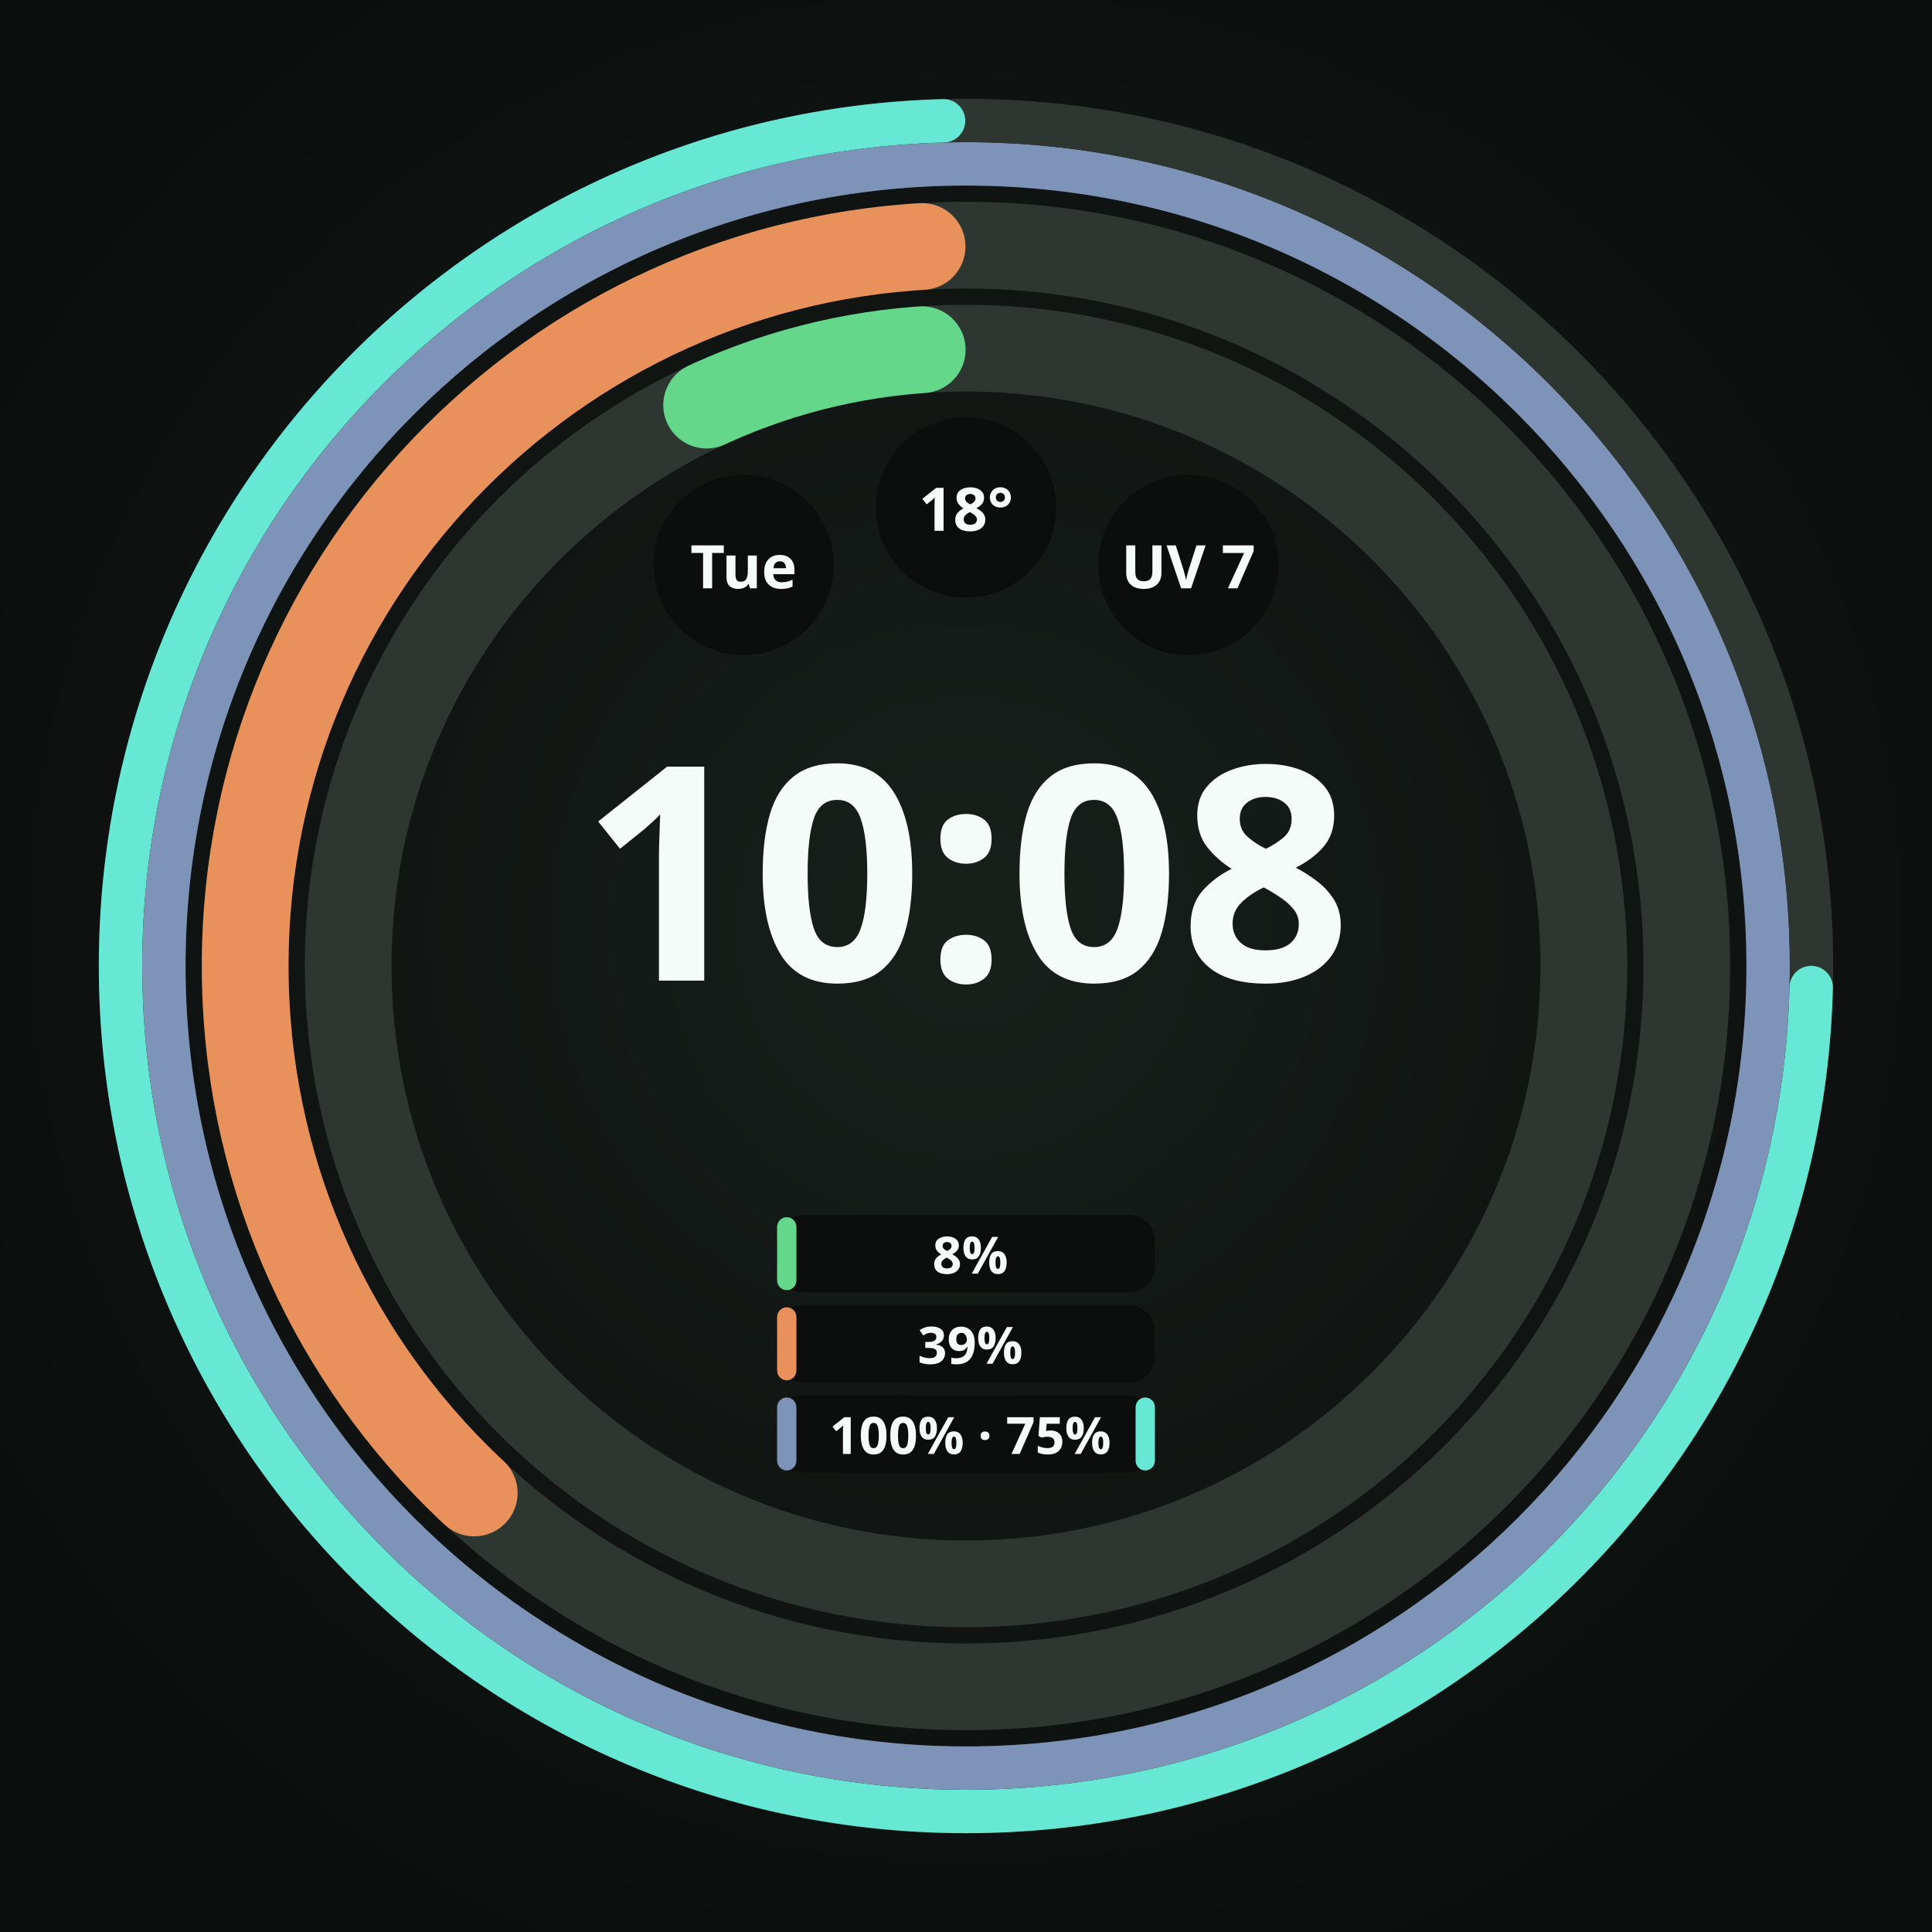
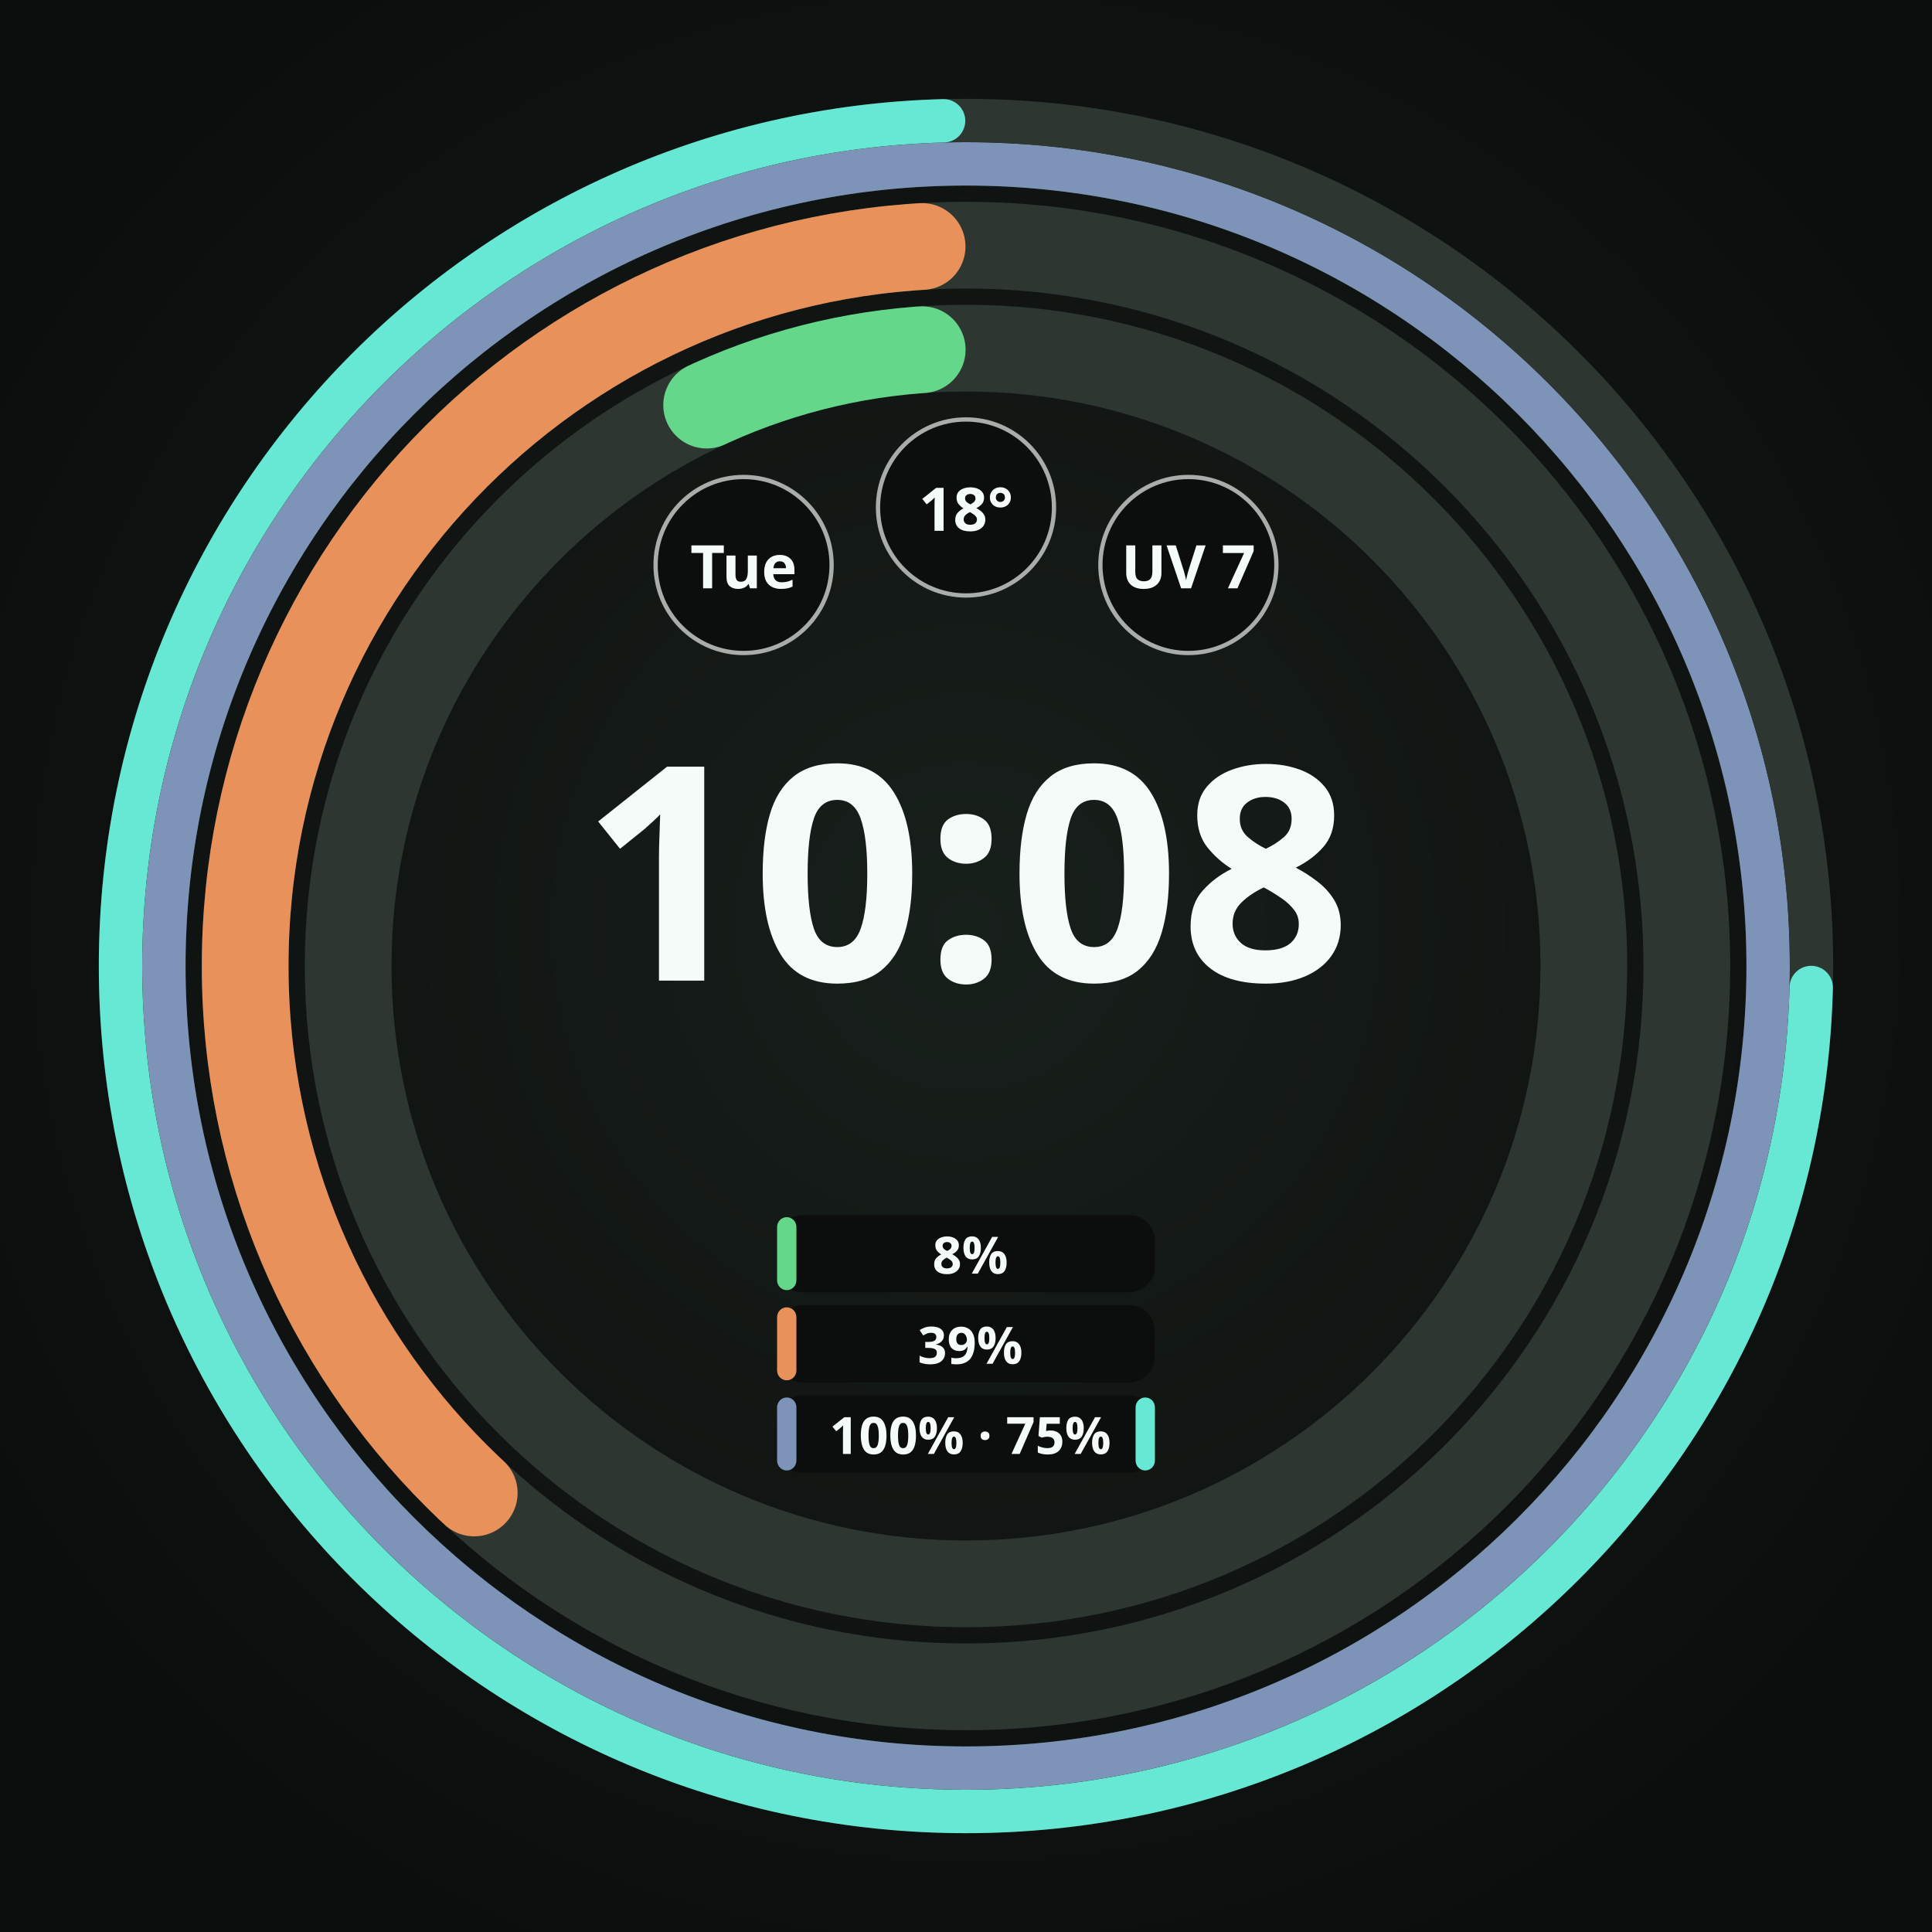
<svg xmlns="http://www.w3.org/2000/svg" width="450" height="450" viewBox="0 0 450 450" role="img" aria-label="Round · 3 providers · an untouched pool closes its half">
  <defs>
    <radialGradient id="lift" cx="50%" cy="48%" r="62%">
      <stop offset="0%" stop-color="#18201C" />
      <stop offset="55%" stop-color="#101412" />
      <stop offset="100%" stop-color="#0A0D0B" />
    </radialGradient>
    <radialGradient id="cellRecess" cx="50%" cy="50%" r="50%">
      <stop offset="0%" stop-color="#0B0E0C" />
      <stop offset="55%" stop-color="#0B0E0C" />
      <stop offset="100%" stop-color="#242A27" />
    </radialGradient>
  </defs>
  <rect width="450" height="450" fill="url(#lift)" />
  <circle cx="225" cy="225" r="143.91" fill="none" stroke="#2E3632" stroke-width="20.205" />
  <circle cx="225" cy="225" r="143.91" fill="none" stroke="#65D78A" stroke-width="20.205" stroke-linecap="round" stroke-dasharray="52.13 904.21" stroke-dashoffset="-841.98" transform="rotate(-90 225 225)" />
  <circle cx="225" cy="225" r="167.895" fill="none" stroke="#2E3632" stroke-width="20.205" />
  <circle cx="225" cy="225" r="167.895" fill="none" stroke="#E8915A" stroke-width="20.205" stroke-linecap="round" stroke-dasharray="391.21 1054.92" stroke-dashoffset="-653.60" transform="rotate(-90 225 225)" />
  <circle cx="225" cy="225" r="186.829" fill="none" stroke="#2E3632" stroke-width="10.103" />
  <circle cx="225" cy="225" r="186.829" fill="none" stroke="#7E93B8" stroke-width="10.103" />
  <circle cx="225" cy="225" r="196.931" fill="none" stroke="#2E3632" stroke-width="10.103" />
  <circle cx="225" cy="225" r="196.931" fill="none" stroke="#67E8D4" stroke-width="10.103" stroke-linecap="round" stroke-dasharray="917.91 1237.36" stroke-dashoffset="-314.39" transform="rotate(-90 225 225)" />
  <circle cx="173.2" cy="131.6" r="21.0" fill="#0B0E0C" />
+   <circle cx="173.2" cy="131.6" r="20.5" fill="none" stroke="#F4FBF8" stroke-width="1.00" stroke-opacity="0.67" />
  <text x="173.2" y="131.6" text-anchor="middle" dominant-baseline="central" font-family="Noto Sans, sans-serif" font-size="14.0" font-weight="700" fill="#F4FBF8" fill-opacity="1">Tue</text>
  <circle cx="225.0" cy="118.2" r="21.0" fill="#0B0E0C" />
+   <circle cx="225.0" cy="118.2" r="20.5" fill="none" stroke="#F4FBF8" stroke-width="1.00" stroke-opacity="0.67" />
  <text x="225.0" y="118.2" text-anchor="middle" dominant-baseline="central" font-family="Noto Sans, sans-serif" font-size="14.0" font-weight="700" fill="#F4FBF8" fill-opacity="1">18°</text>
  <circle cx="276.8" cy="131.6" r="21.0" fill="#0B0E0C" />
+   <circle cx="276.8" cy="131.6" r="20.5" fill="none" stroke="#F4FBF8" stroke-width="1.00" stroke-opacity="0.67" />
  <text x="276.8" y="131.6" text-anchor="middle" dominant-baseline="central" font-family="Noto Sans, sans-serif" font-size="14.0" font-weight="700" fill="#F4FBF8" fill-opacity="1">UV 7</text>
  <text x="225" y="228.4" text-anchor="middle" font-family="Noto Sans, sans-serif" font-size="69.8" font-weight="700" fill="#F4FBF8">10:08</text>
  <rect x="181.0" y="283.0" width="88.0" height="18.0" rx="6.0" fill="#0B0E0C" fill-opacity="0.92" />
  <rect x="181.0" y="283.5" width="4.5" height="17.0" rx="2.3" fill="#65D78A" />
  <text x="226.0" y="292.0" text-anchor="middle" dominant-baseline="central" font-family="Noto Sans, sans-serif" font-size="12.0" font-weight="700" fill="#F4FBF8">8%</text>
  <rect x="181.0" y="304.0" width="88.0" height="18.0" rx="6.0" fill="#0B0E0C" fill-opacity="0.92" />
  <rect x="181.0" y="304.5" width="4.5" height="17.0" rx="2.3" fill="#E8915A" />
  <text x="226.0" y="313.0" text-anchor="middle" dominant-baseline="central" font-family="Noto Sans, sans-serif" font-size="12.0" font-weight="700" fill="#F4FBF8">39%</text>
  <rect x="181.0" y="325.0" width="88.0" height="18.0" rx="6.0" fill="#0B0E0C" fill-opacity="0.92" />
  <rect x="181.0" y="325.5" width="4.5" height="17.0" rx="2.3" fill="#7E93B8" />
  <text x="226.0" y="334.0" text-anchor="middle" dominant-baseline="central" font-family="Noto Sans, sans-serif" font-size="12.0" font-weight="700" fill="#F4FBF8">100% · 75%</text>
  <rect x="264.5" y="325.5" width="4.5" height="17.0" rx="2.3" fill="#67E8D4" />
</svg>
